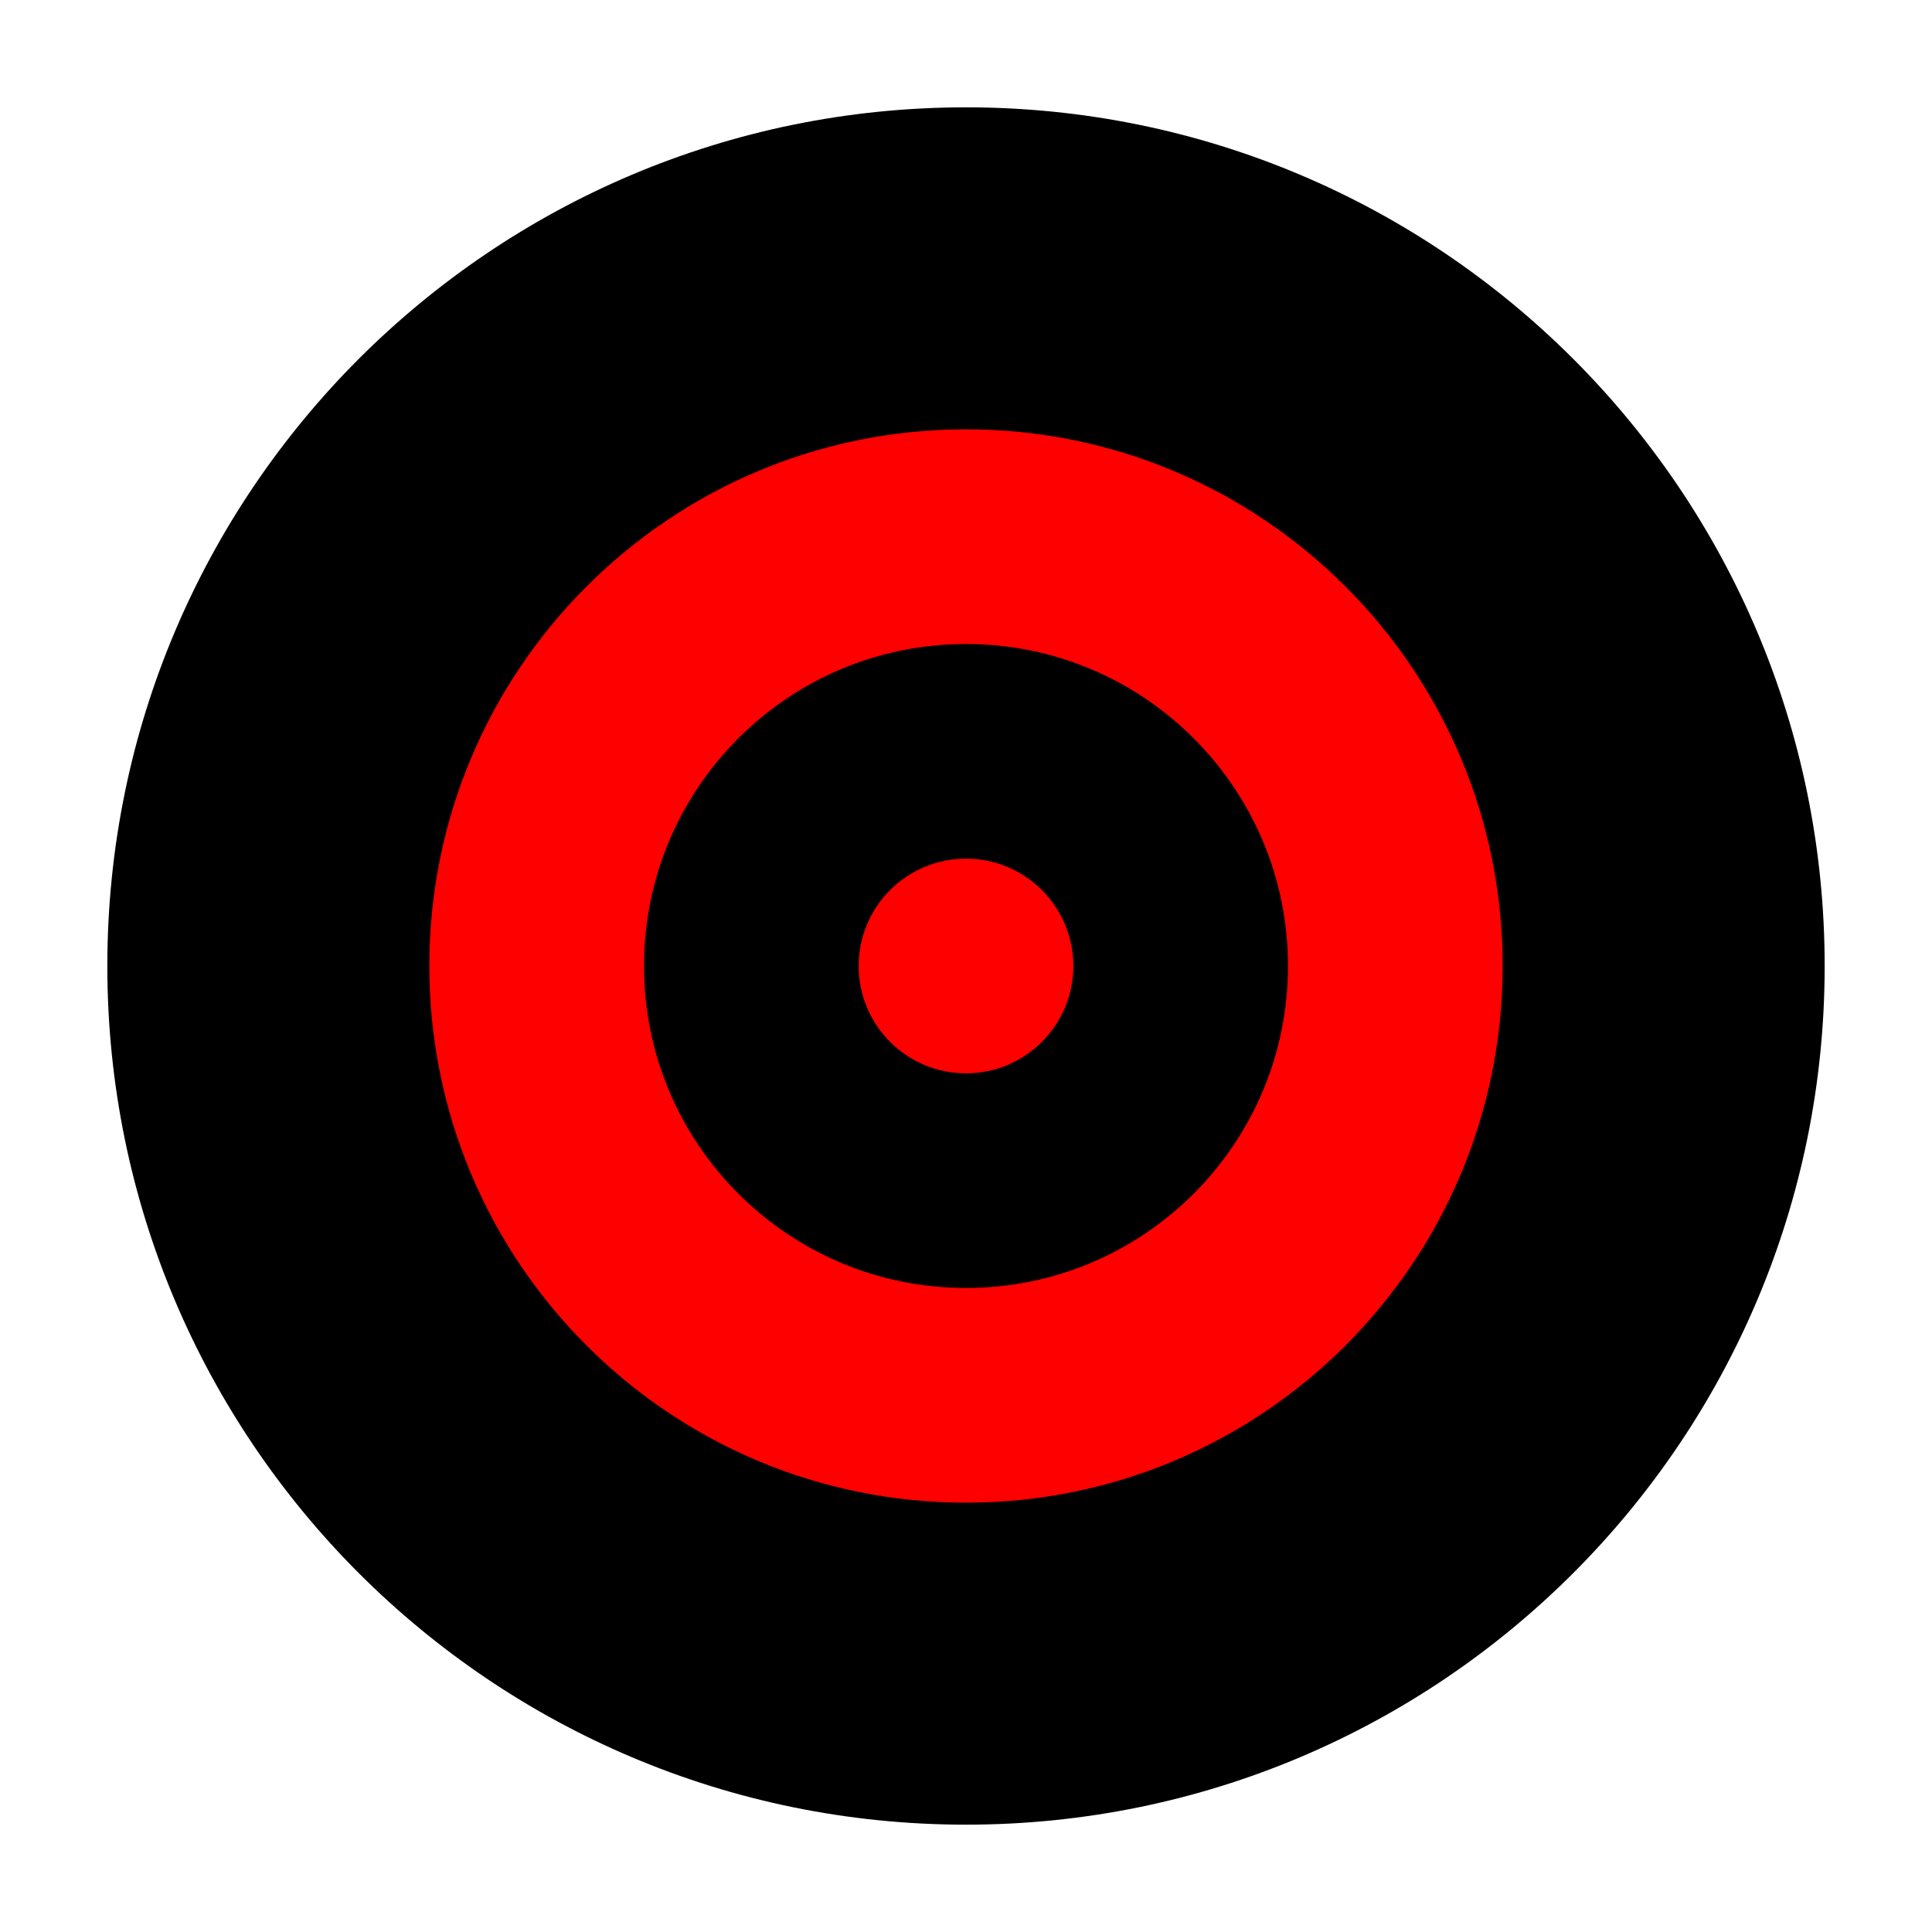
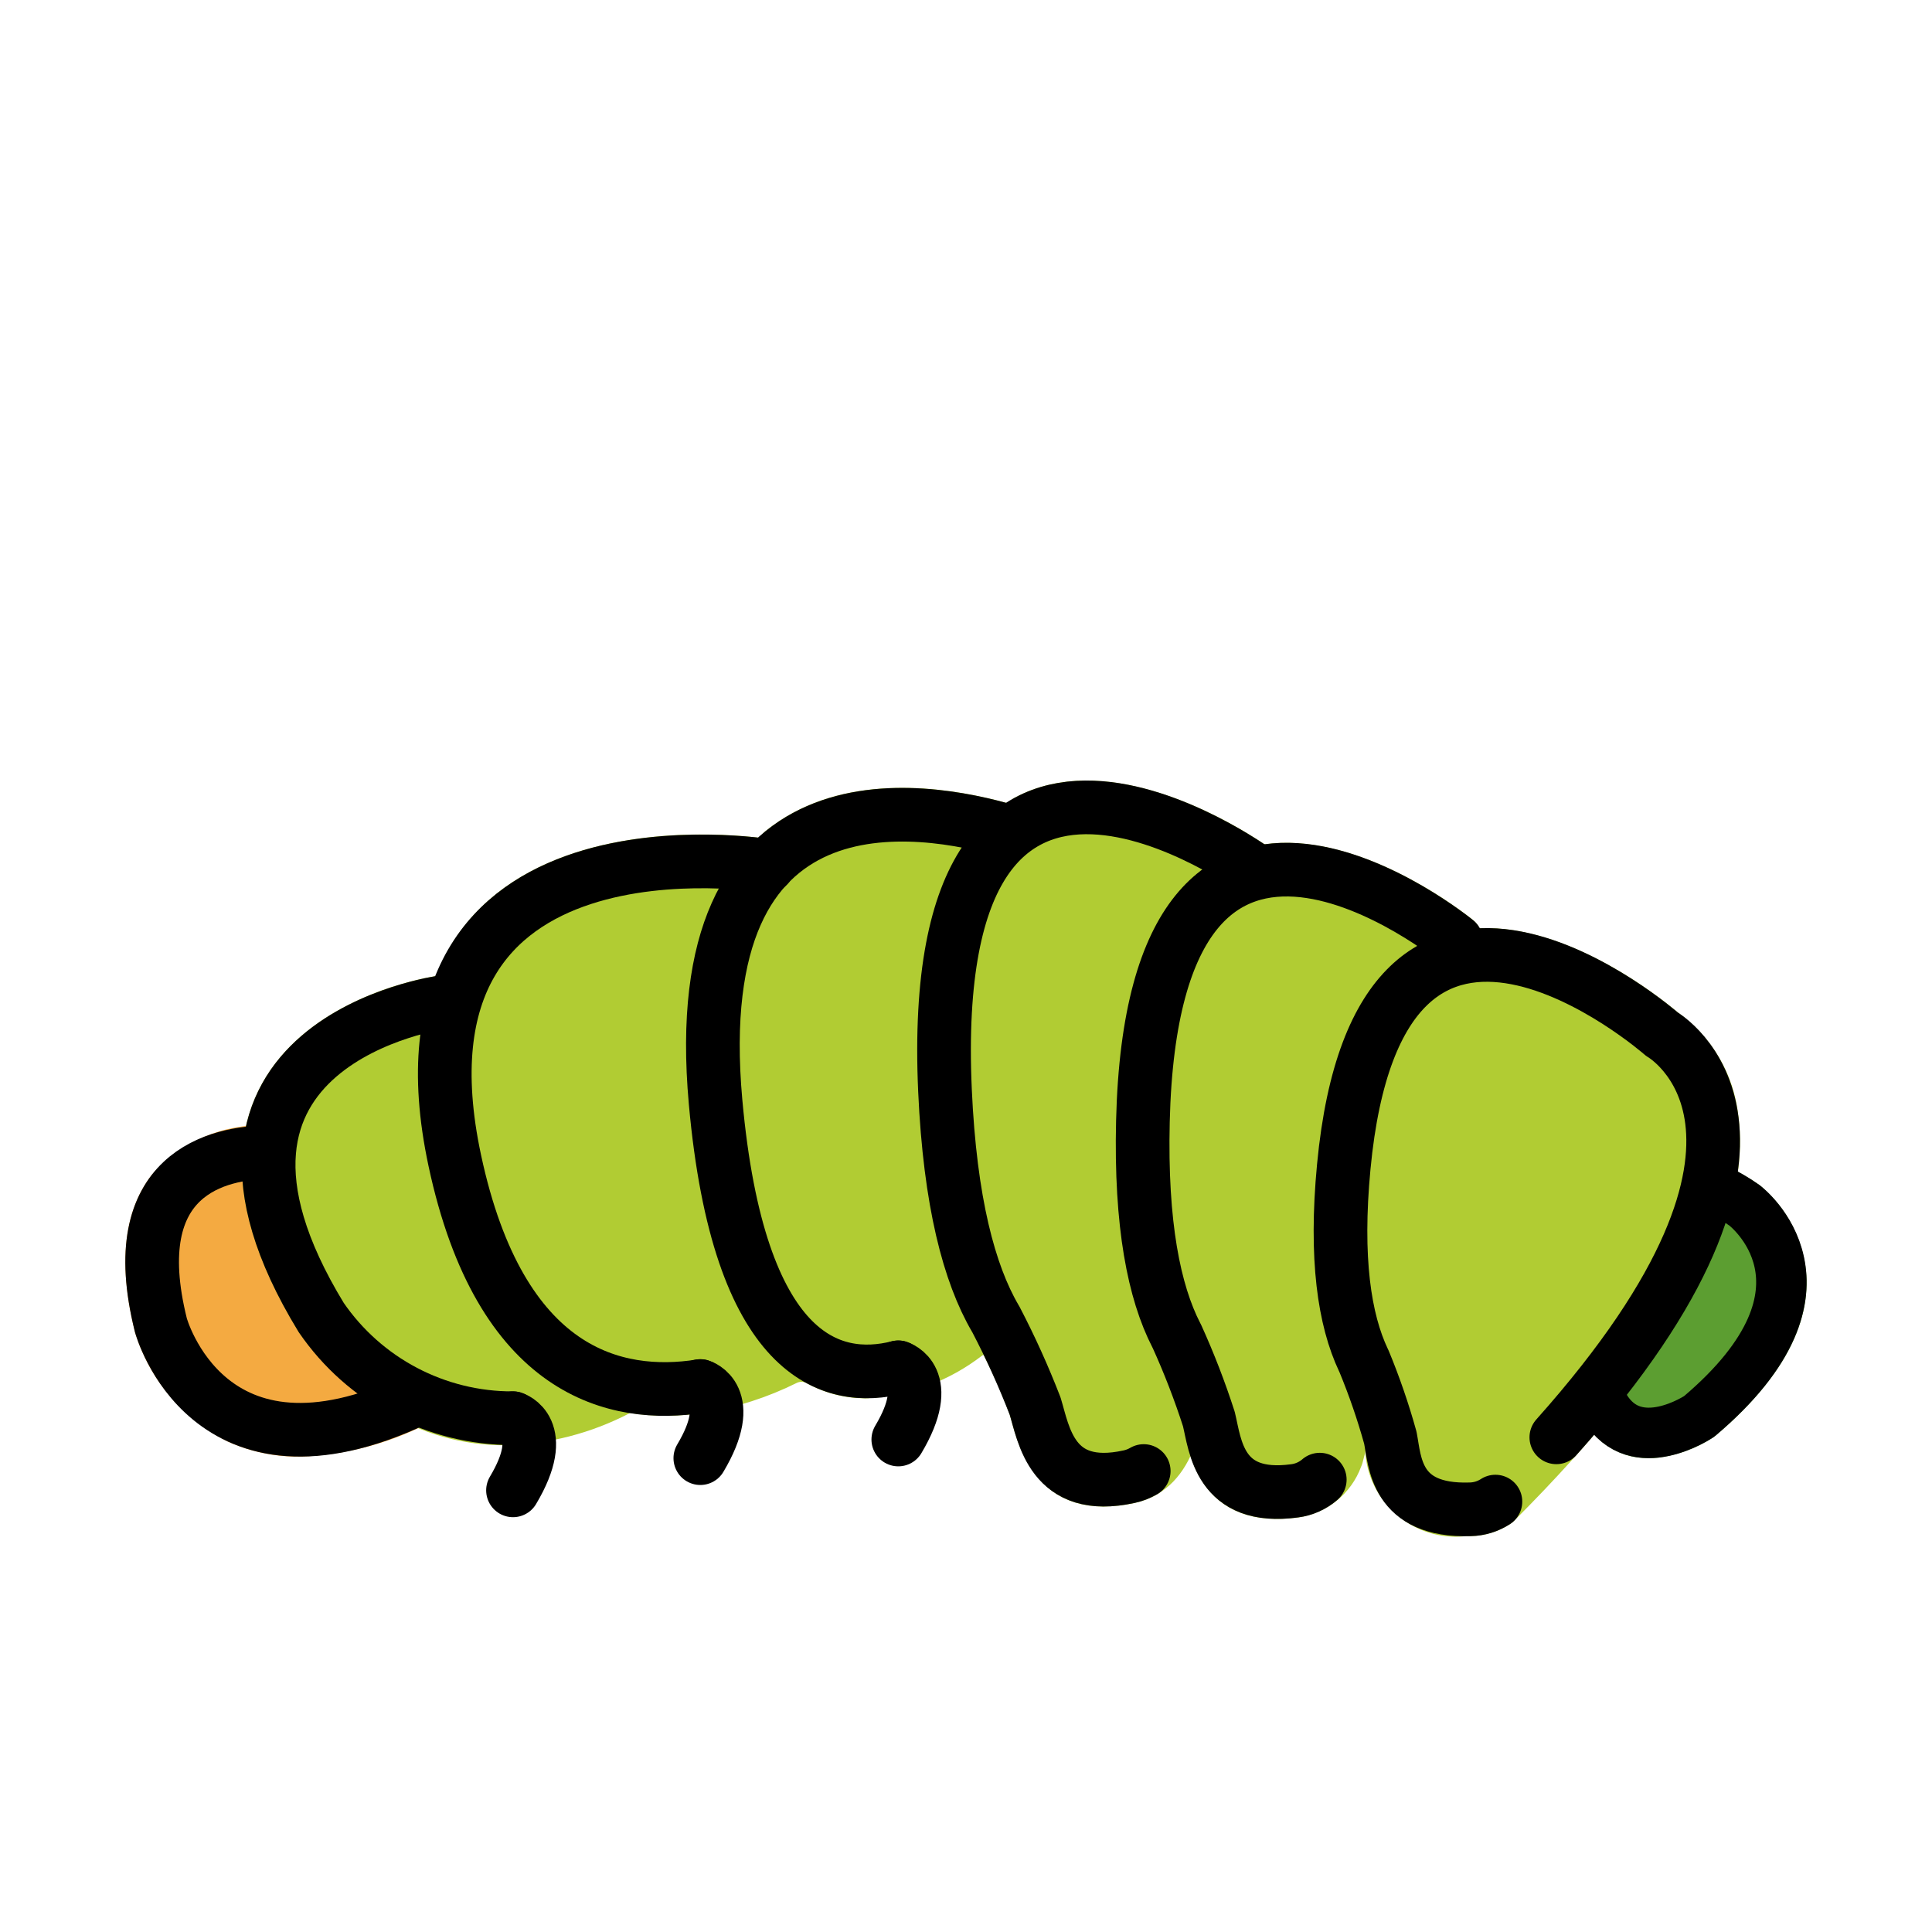
- <svg xmlns="http://www.w3.org/2000/svg" viewBox="0 0 36 36">
-   <circle cx="18" cy="18" r="16" />
-   <circle cx="18" cy="18" r="10" fill="red" />
-   <circle cx="18" cy="18" r="6" />
-   <path fill="red" d="M18 4v8m0 12v8M4 18h8m12 0h8" />
-   <circle cx="18" cy="18" r="2" fill="red" />
+ <svg xmlns="http://www.w3.org/2000/svg" id="emoji" viewBox="0 0 72 72">
+   <g id="color">
+     <path fill="#f4aa41" d="m16.422,52.511c.01-.025.011-.051.019-.077.17-.477-.048-1.004-.503-1.224-1.24-.608-2.31-1.512-3.115-2.634-1.157-1.628-1.783-3.573-1.795-5.569.045-.55-.365-1.033-.915-1.079-.033-.002-.062.011-.094.012l-.007-.001h-.01c-1.657-.082-3.26.6-4.35,1.851-1.046,1.353-1.257,3.318-.621,5.861.544,1.77,1.79,3.239,3.447,4.066.847.385,1.768.579,2.698.569,1.651-.055,3.27-.473,4.741-1.225.204-.132.375-.31.497-.52.006-.01.004-.021.008-.031Z" />
+     <path fill="#b1cc33" d="m47.406,31.66c-.229-.167-5.621-4.059-9.578-1.938-.107.057-.197.141-.299.206-2.319-.637-6.243-1.208-9.022,1.064-.083.068-.151.153-.231.225-1.703-.196-7.35-.553-10.54,2.79-.645.686-1.153,1.49-1.496,2.368-.756.123-5.035.96-6.638,4.331-1.14,2.396-.63,5.394,1.525,8.928.035.055,2.771,4.227,7.683,4.227,1.629-.035,3.227-.447,4.67-1.203.431.068.867.103,1.304.104.492-.001.984-.04,1.471-.116,1.194-.196,2.352-.57,3.436-1.108.12-.06.259-.054.376.011.685.377,1.457.572,2.241.562,1.566-.083,3.069-.643,4.308-1.604.018-.014.044-.008.054.012.358.708.677,1.435.954,2.178l.084.296c.252.912.869,3.152,3.421,3.151.396-.003.789-.05,1.175-.138,1.988-.44,2.91-2.698,2.53-6.196-.003-.026-.018-.046-.023-.071-.013-.061-.032-.121-.057-.179-.024-.067-.055-.13-.093-.19-.013-.019-.015-.041-.029-.06-1.751-2.278-1.919-5.788-.501-10.43.856-2.799,1.935-4.67,3.208-5.562.006-.004.009-.011.015-.015.464-.285.608-.892.323-1.356-.069-.113-.161-.21-.269-.287l0.0.001Z" />
+     <path fill="#b1cc33" d="m55.64,35.402c-.055-.26-.211-.487-.434-.631-.051-.185-.157-.352-.303-.477-.213-.173-5.245-4.237-9.211-2.415-2.591,1.19-3.97,4.516-4.099,9.883-.089,3.69.367,6.535,1.353,8.449.434.947.812,1.919,1.133,2.91l.061.276c.192.911.68,3.21,3.453,3.209.264-.001.528-.019.79-.056,1.071-.153,1.971-.881,2.344-1.897.019-.043.035-.087.048-.133.229-.821.36-1.666.393-2.518,0-.03-.015-.056-.017-.086-.017-.134-.056-.264-.116-.385-.011-.02-.011-.042-.023-.061-.575-.914-1.073-3.005-.173-7.777.803-4.26,2.196-6.718,4.029-7.106.54-.115.885-.646.771-1.186Z" />
+     <path fill="#b1cc33" d="m54.6,57.251c-1.859.19-3.521-1.163-3.711-3.022-.007-.07-.012-.14-.015-.21l-.043-.246c-.253-.909-.562-1.801-.927-2.671-.858-1.807-1.137-4.408-.822-7.718.439-4.625,1.905-7.463,4.359-8.437,3.838-1.522,8.484,2.272,9.097,2.792,1.262.902,2.078,2.3,2.244,3.842.528,3.943-2.279,9.019-8.346,15.085-.048.048-.101.091-.157.128-.435.284-.941.441-1.46.452-.074.003-.148.004-.22.004Zm1.13-1.291h0Z" />
+     <path fill="#5c9e31" d="m65.575,44.167c-.309-.218-.634-.413-.972-.585-.117-.117-.261-.203-.42-.248-.534-.14-1.081.178-1.223.712-.877,2.813-2.222,5.458-3.978,7.825-.315.454-.202,1.077.252,1.391,0,0,0.0 0.0 0.0 0l.014.006c.383.505.93.861,1.548,1.005.351.075.713.089,1.069.042.708-.103,1.385-.359,1.985-.75.028-.019.055-.039.081-.061,2.306-1.95,3.448-3.916,3.395-5.842-.06-1.361-.697-2.632-1.751-3.495Z" />
+   </g>
+   <g id="line">
+     <path fill="none" stroke="#000" stroke-linecap="round" stroke-linejoin="round" stroke-width="2" d="m16.487,37.35s-10.786,1.469-4.518,11.747c1.615,2.358,4.291,3.764,7.149,3.756" />
+     <path fill="none" stroke="#000" stroke-linecap="round" stroke-linejoin="round" stroke-width="2" d="m10.012,42.938c-1.861.018-5.438.76-4.016,6.45,0,0,1.749,6.428,9.495,2.769" />
+     <path fill="none" stroke="#000" stroke-linecap="round" stroke-linejoin="round" stroke-width="2" d="m28.613,32.27s-14.523-2.403-11.665,10.977c1.7,7.959,6.015,8.902,9.151,8.41" />
+     <path fill="none" stroke="#000" stroke-linecap="round" stroke-linejoin="round" stroke-width="2" d="m37.617,30.993c-3.314-.989-12.079-2.466-10.95,10.068.86,9.546,4.309,10.53,6.811,9.895" />
+     <path fill="none" stroke="#000" stroke-linecap="round" stroke-linejoin="round" stroke-width="2" d="m46.815,32.467s-12.373-9.055-11.598,8.171c.188,4.165.904,6.834,1.874,8.495l.027.046c.546,1.046,1.032,2.122,1.458,3.223.319,1.034.612,3.268,3.509,2.628.189-.041.371-.112.538-.209" />
+     <path fill="none" stroke="#000" stroke-linecap="round" stroke-linejoin="round" stroke-width="2" d="m54.27,35.069s-11.295-9.24-11.677,6.717c-.092,3.858.421,6.373,1.245,7.975l.023.044c.455,1.003.852,2.031,1.19,3.079.239.977.374,3.06,3.199,2.675.346-.044.67-.189.934-.417" />
+     <path fill="none" stroke="#000" stroke-linecap="round" stroke-linejoin="round" stroke-width="2" d="m55.73,55.96c-.281.182-.607.282-.941.288-2.794.09-2.8-1.777-2.975-2.668-.269-.968-.596-1.919-.98-2.847l-.02-.041c-.71-1.5-1.061-3.785-.736-7.211,1.346-14.172,11.862-4.936,11.862-4.936,0,0,6.269,3.58-3.94,15.02" />
+     <path fill="none" stroke="#000" stroke-linecap="round" stroke-linejoin="round" stroke-width="2" d="m19.118,52.853s1.362.4,0,2.688" />
+     <path fill="none" stroke="#000" stroke-linecap="round" stroke-linejoin="round" stroke-width="2" d="m26.099,51.653s1.362.4,0,2.688" />
+     <path fill="none" stroke="#000" stroke-linecap="round" stroke-linejoin="round" stroke-width="2" d="m33.477,50.958s1.362.4,0,2.688" />
+     <path fill="none" stroke="#000" stroke-linecap="round" stroke-linejoin="round" stroke-width="1.881" d="m59.804,52.439c1.159,1.939,3.52.346,3.52.346,5.708-4.829,1.69-7.864,1.69-7.864-.332-.235-.684-.44-1.052-.612" />
+   </g>
</svg>
